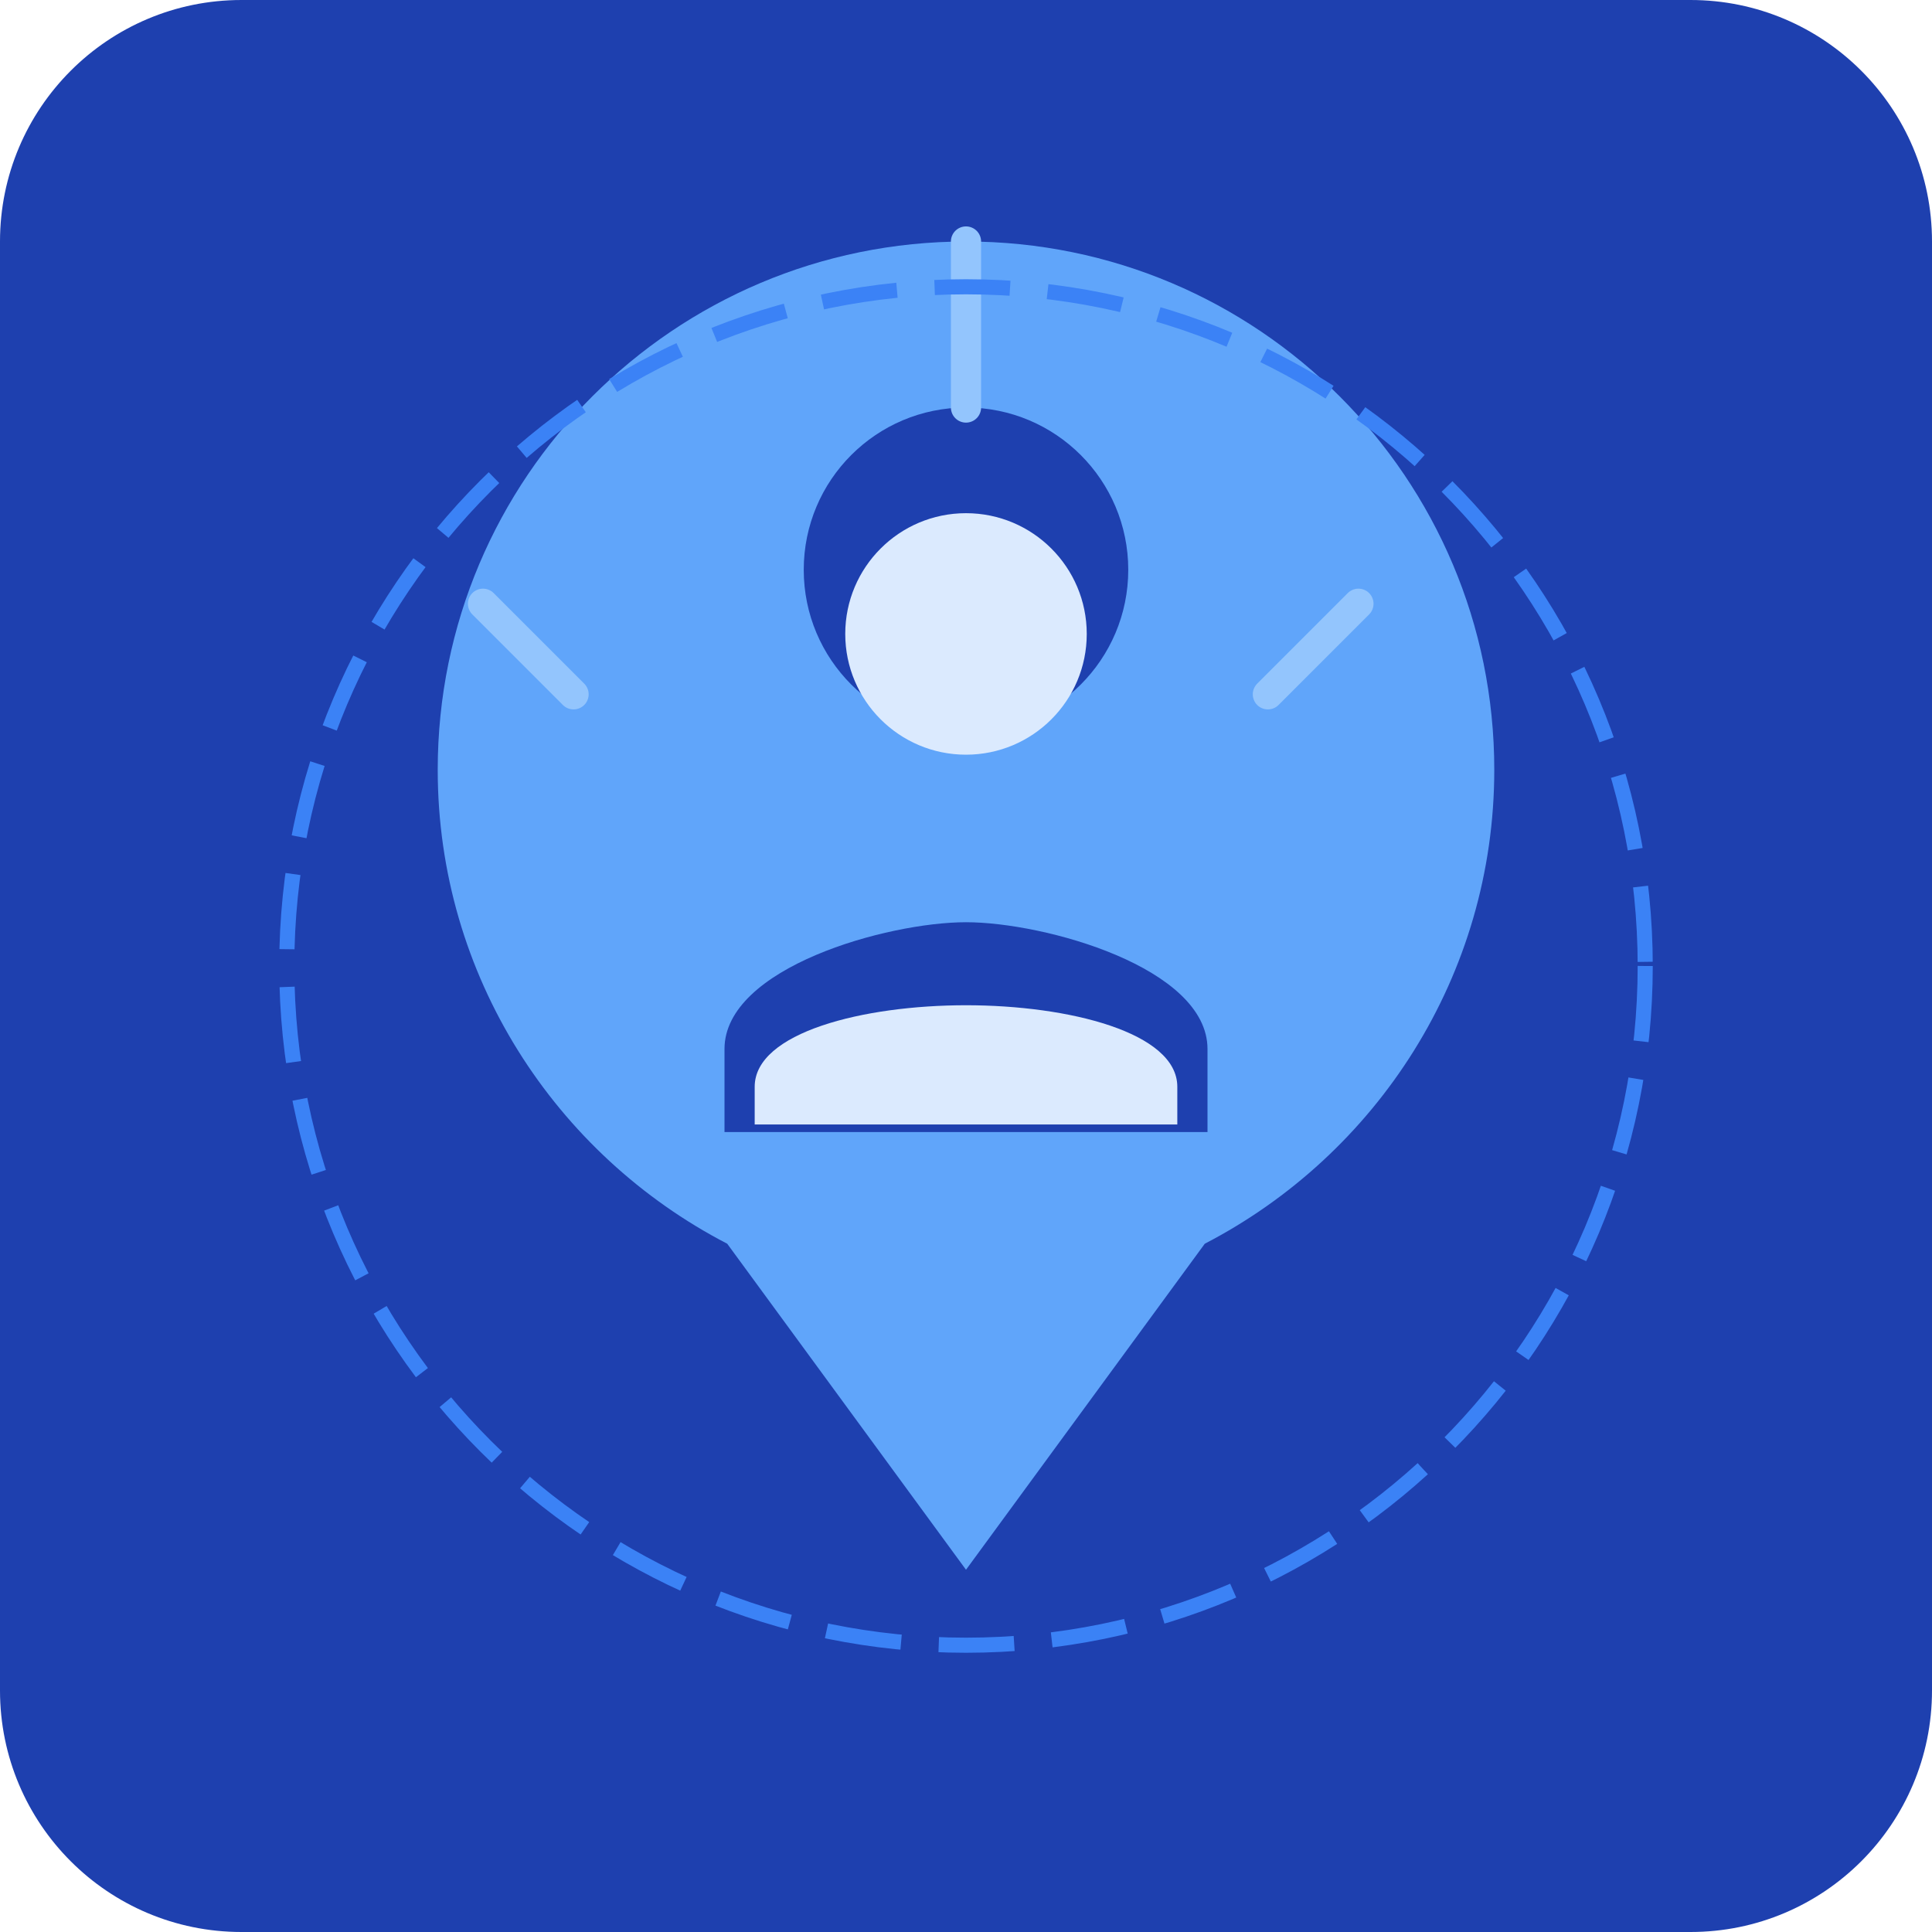
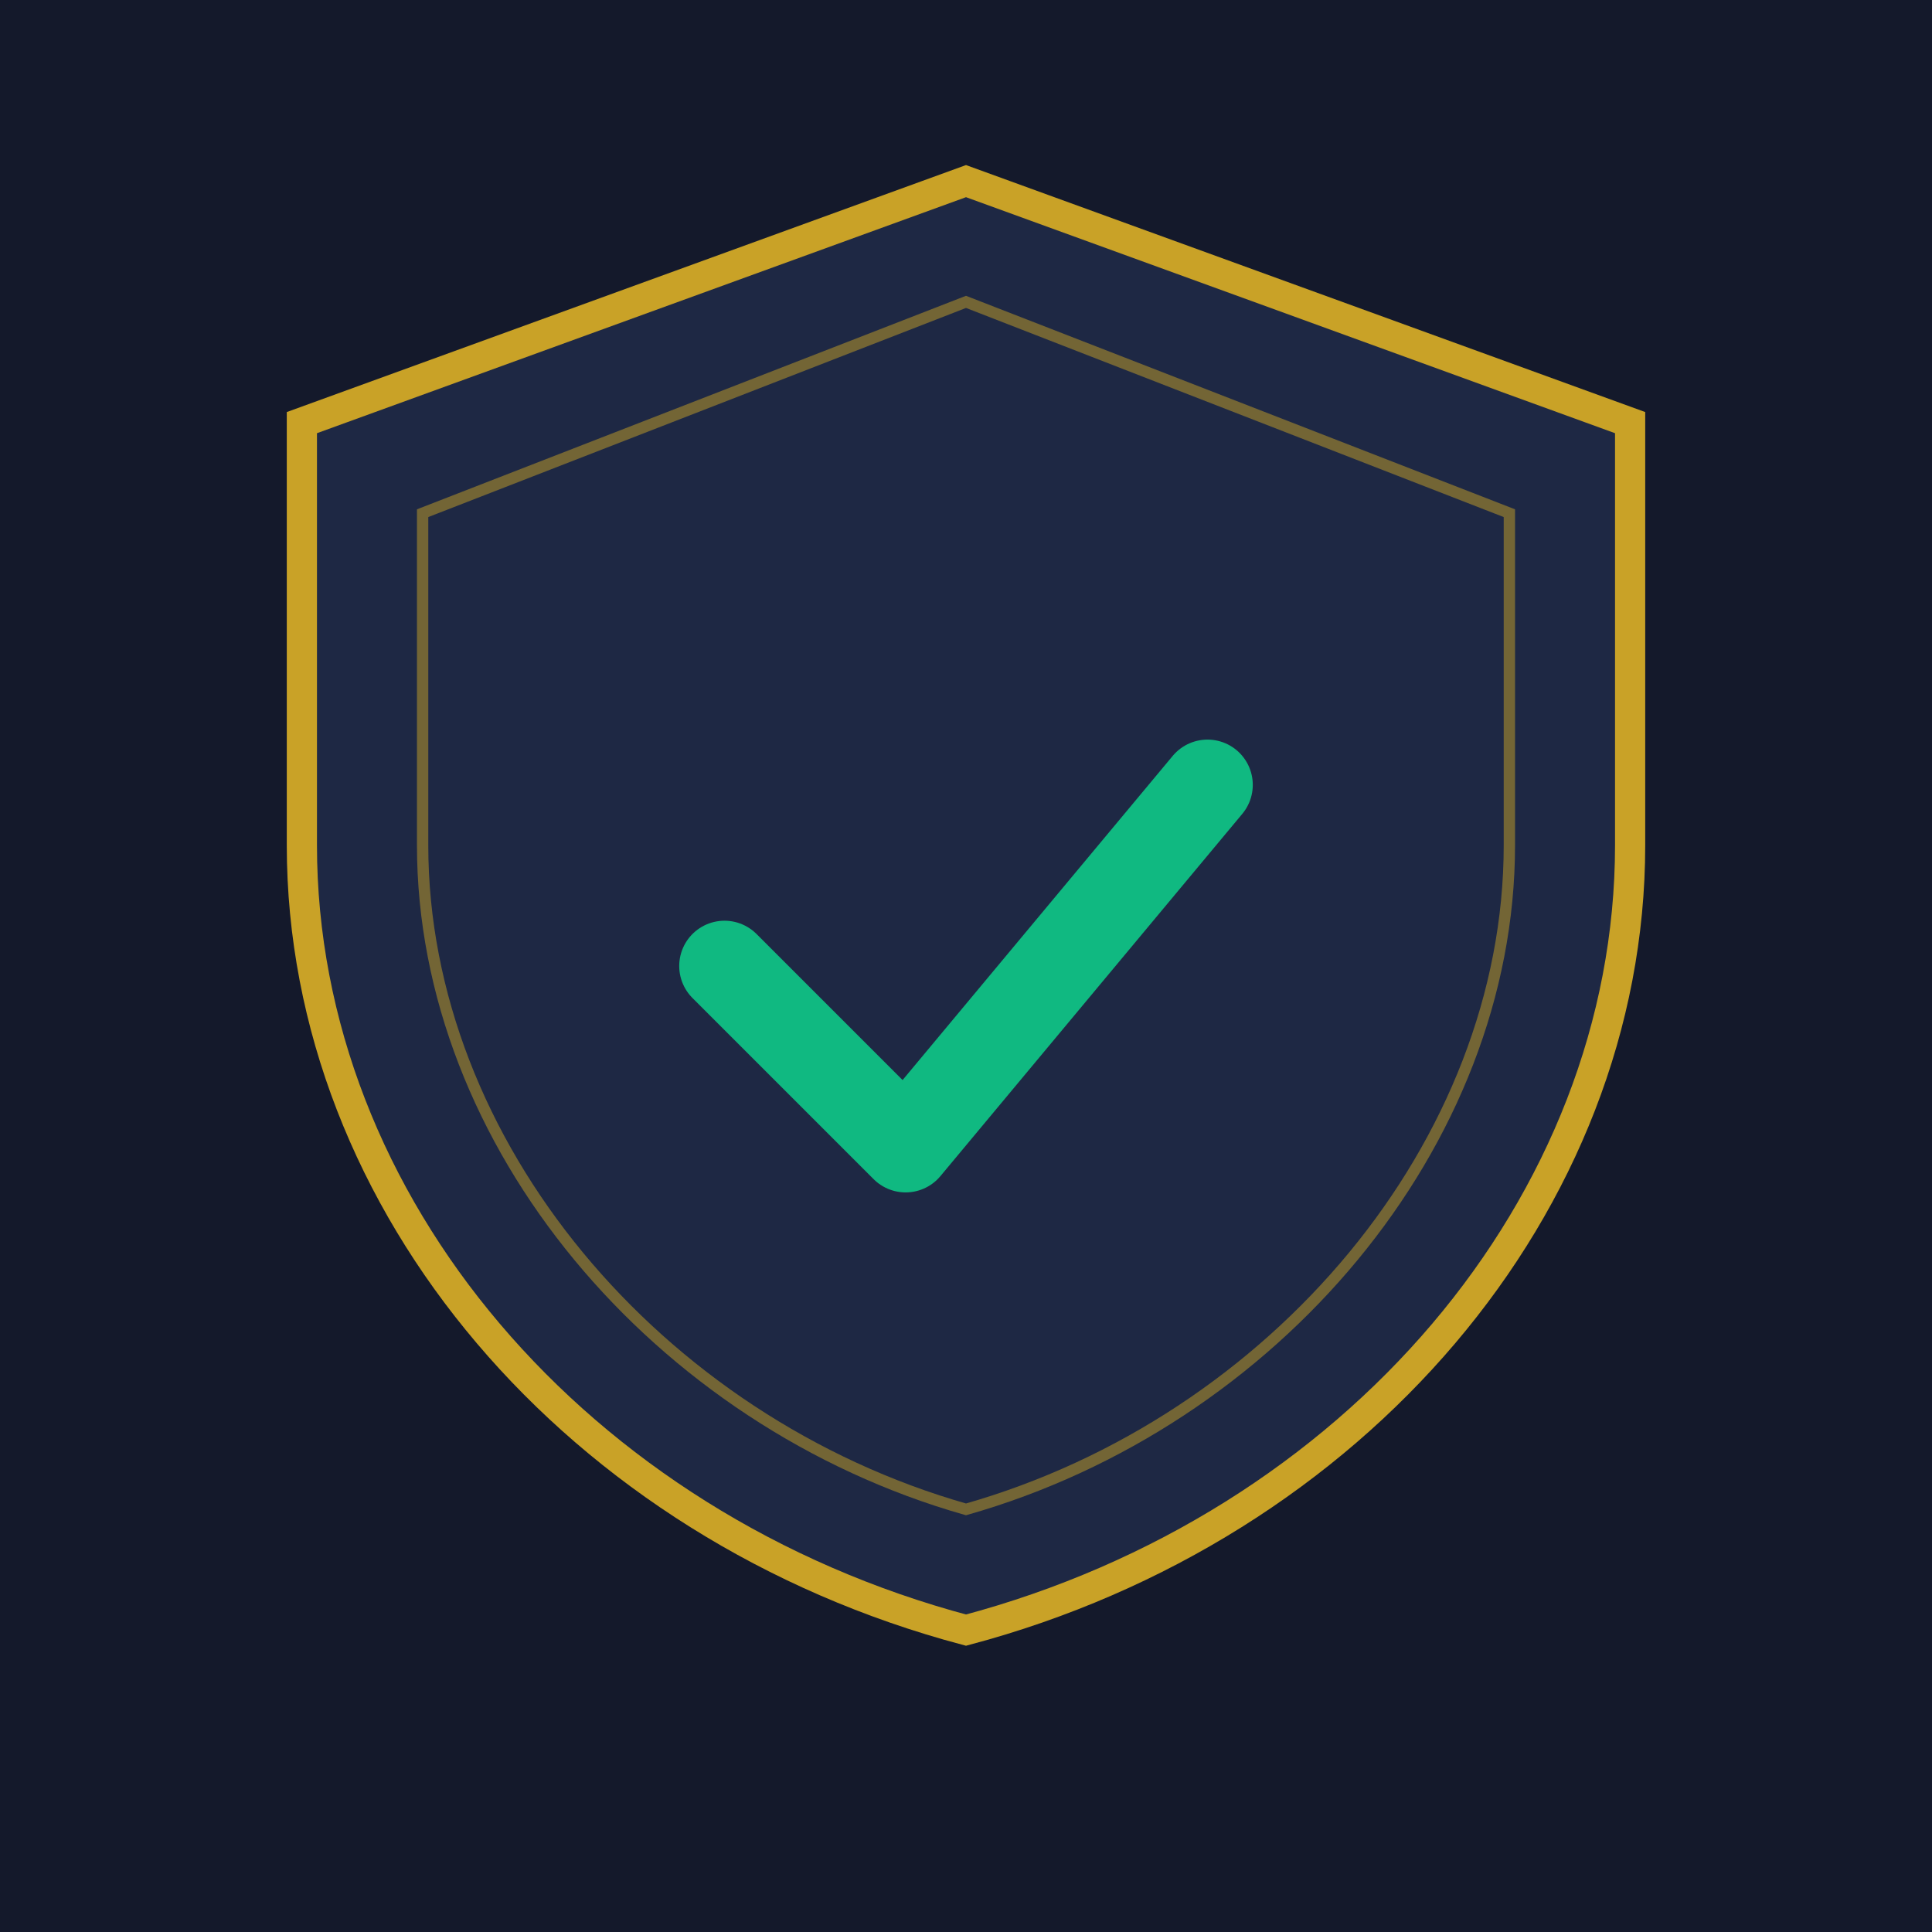
<svg xmlns="http://www.w3.org/2000/svg" width="512" height="512" viewBox="0 0 512 512">
-   <rect width="512" height="512" rx="64" fill="#1e40af" />
-   <path d="M256 64c-77.32 0-140 62.68-140 140 0 54.6 31.2 102 76.72 125.6L256 416l63.28-86.4c45.52-23.6 76.72-71 76.72-125.6 0-77.32-62.68-140-140-140zm0 44c23.76 0 43 19.24 43 43s-19.24 43-43 43-43-19.24-43-43 19.24-43 43-43zm64 192H192v-22c0-21.6 43.2-33.6 64-33.6s64 12 64 33.6v22z" fill="#60a5fa" />
-   <circle cx="256" cy="168" r="32" fill="#dbeafe" />
-   <path d="M200 288c0-14.4 28.8-21.6 56-21.6s56 7.2 56 21.6v10H200v-10z" fill="#dbeafe" />
-   <path d="M152 184l-24-24m208 24l24-24M256 108V64" stroke="#93c5fd" stroke-width="8" stroke-linecap="round" />
-   <circle cx="256" cy="256" r="180" fill="none" stroke="#3b82f6" stroke-width="4" stroke-dasharray="20 10" />
+   <rect width="512" height="512" fill="#14192b" />
+   <path d="M256 48L80 112V224C80 319.12 153.12 404.64 256 432C358.88 404.64 432 319.12 432 224V112L256 48Z" fill="#1e2844" stroke="#C9A227" stroke-width="8" />
+   <path d="M256 80L112 136V224C112 303.04 174.24 376.72 256 400C337.76 376.72 400 303.04 400 224V136L256 80Z" fill="#1e2844" stroke="#C9A227" stroke-width="3" stroke-opacity="0.5" />
+   <path d="M192 256L240 304L320 208" stroke="#10B981" stroke-width="24" stroke-linecap="round" stroke-linejoin="round" fill="none" />
</svg>
